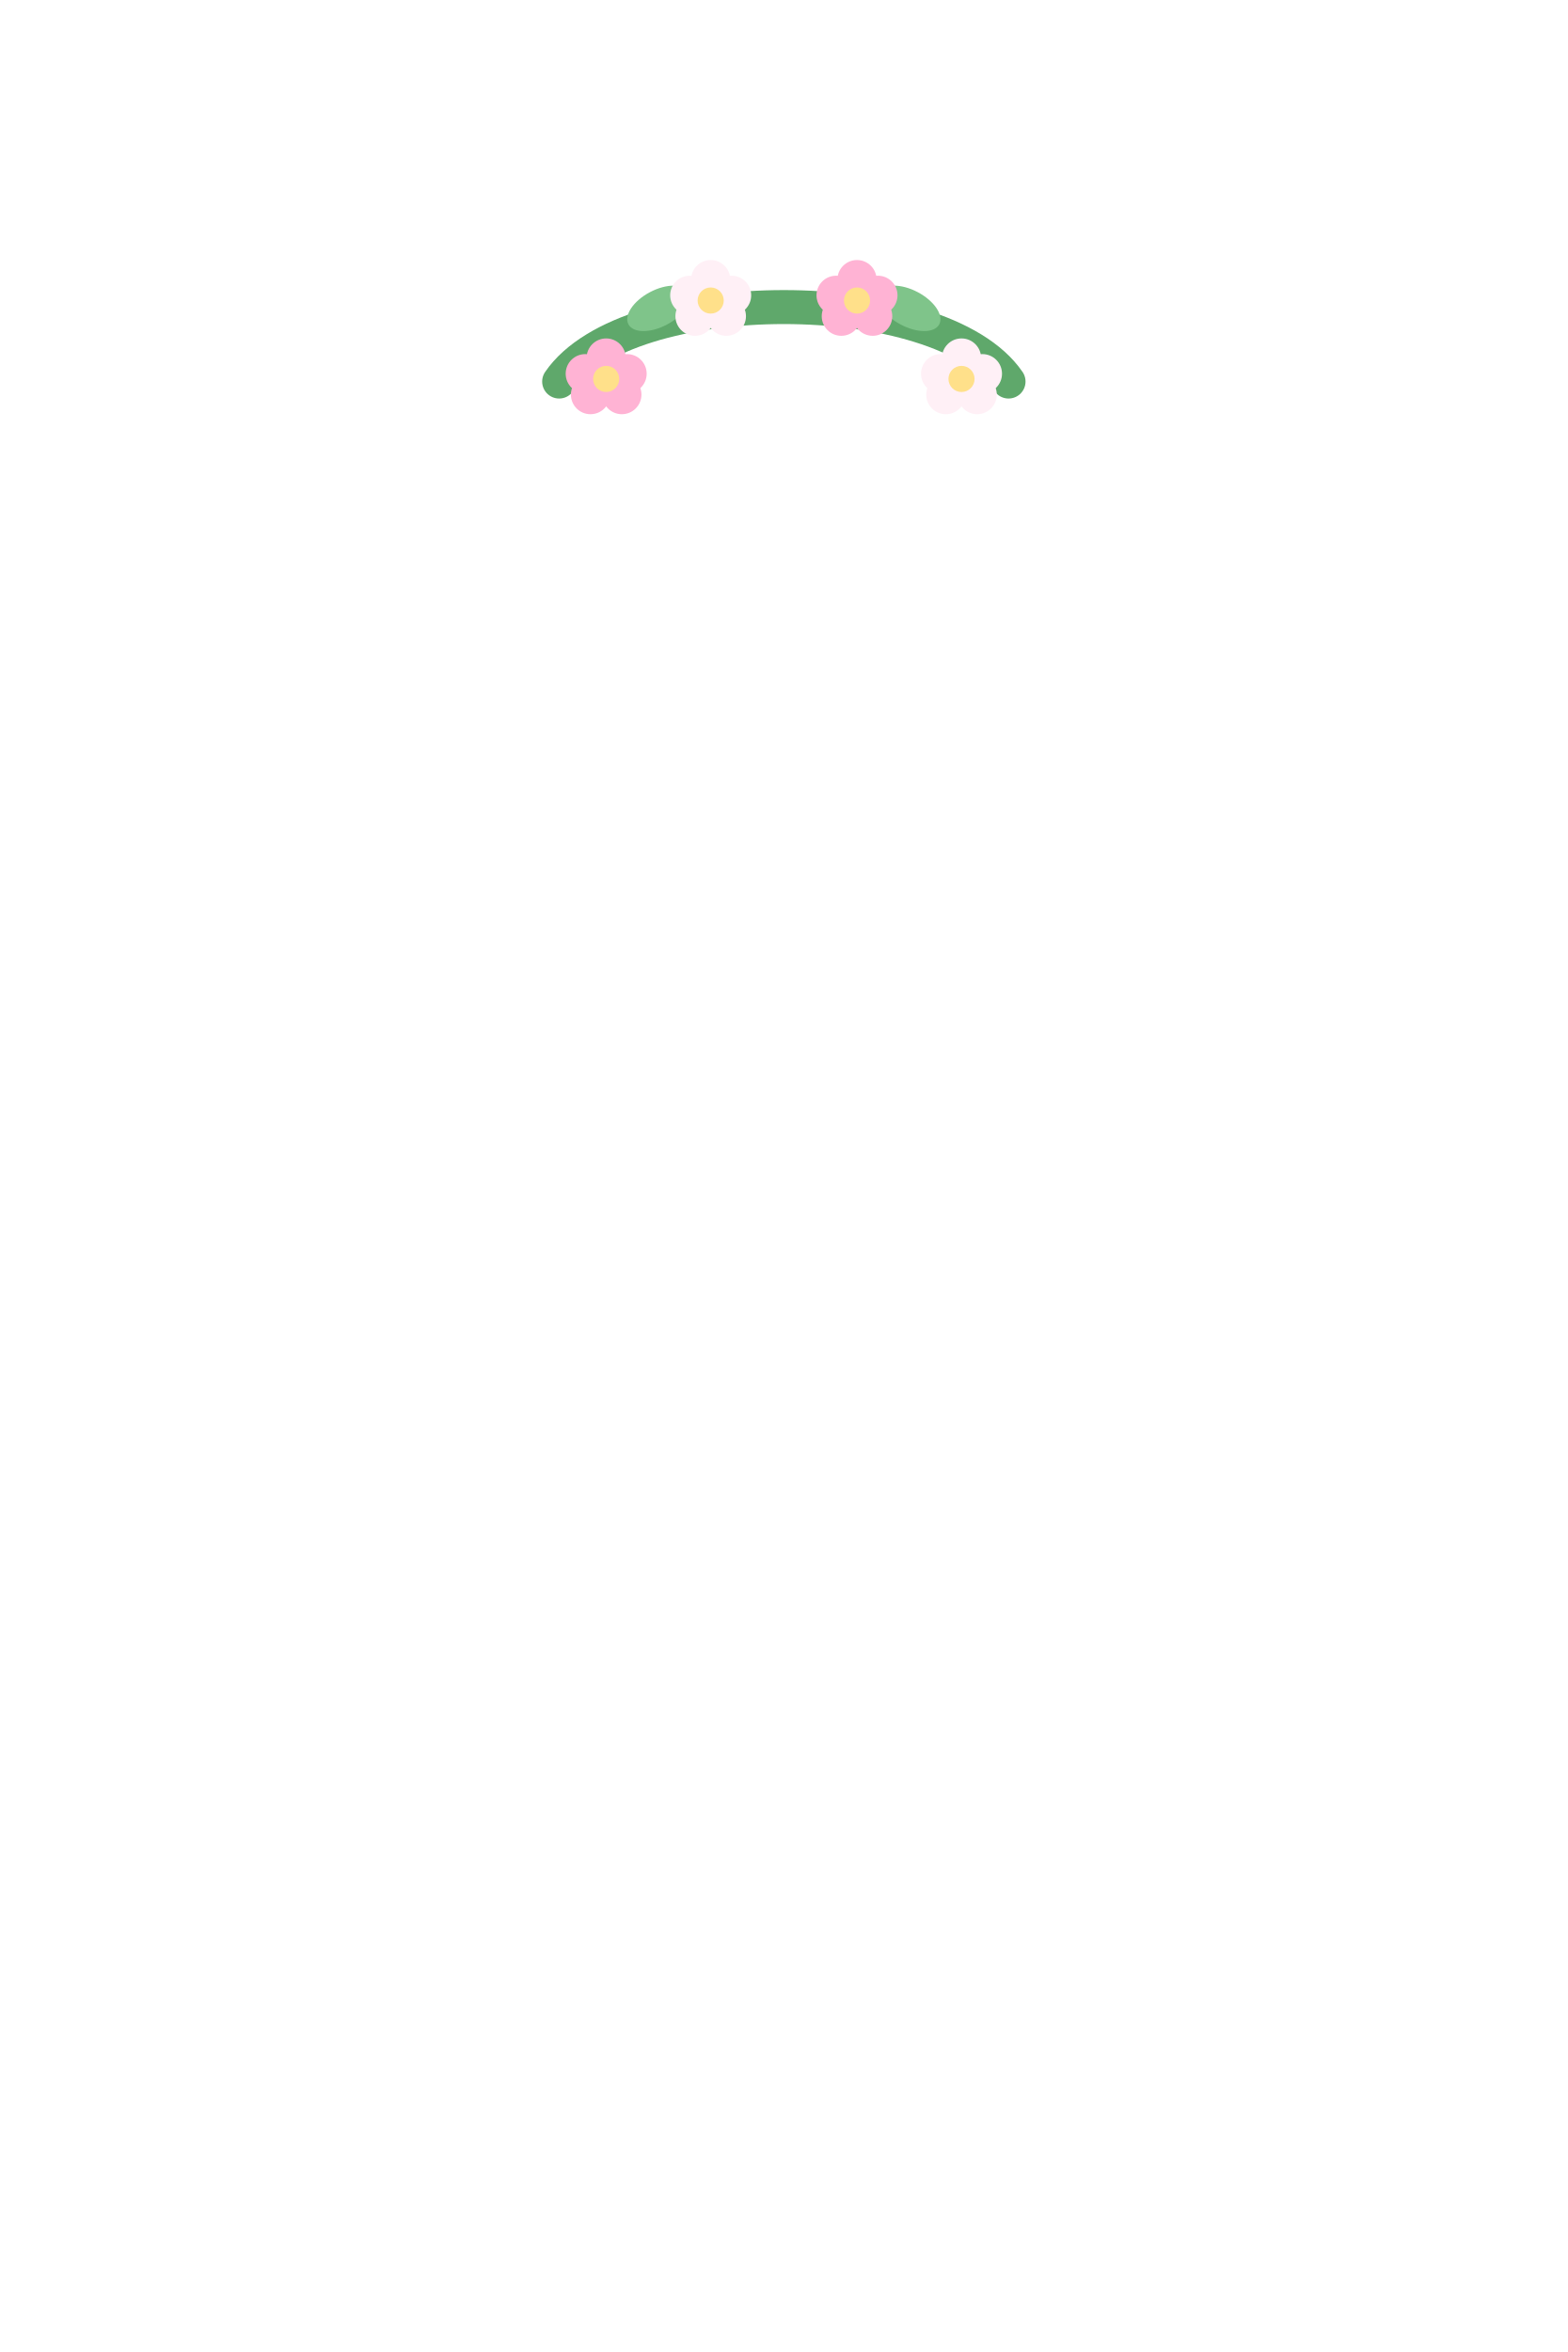
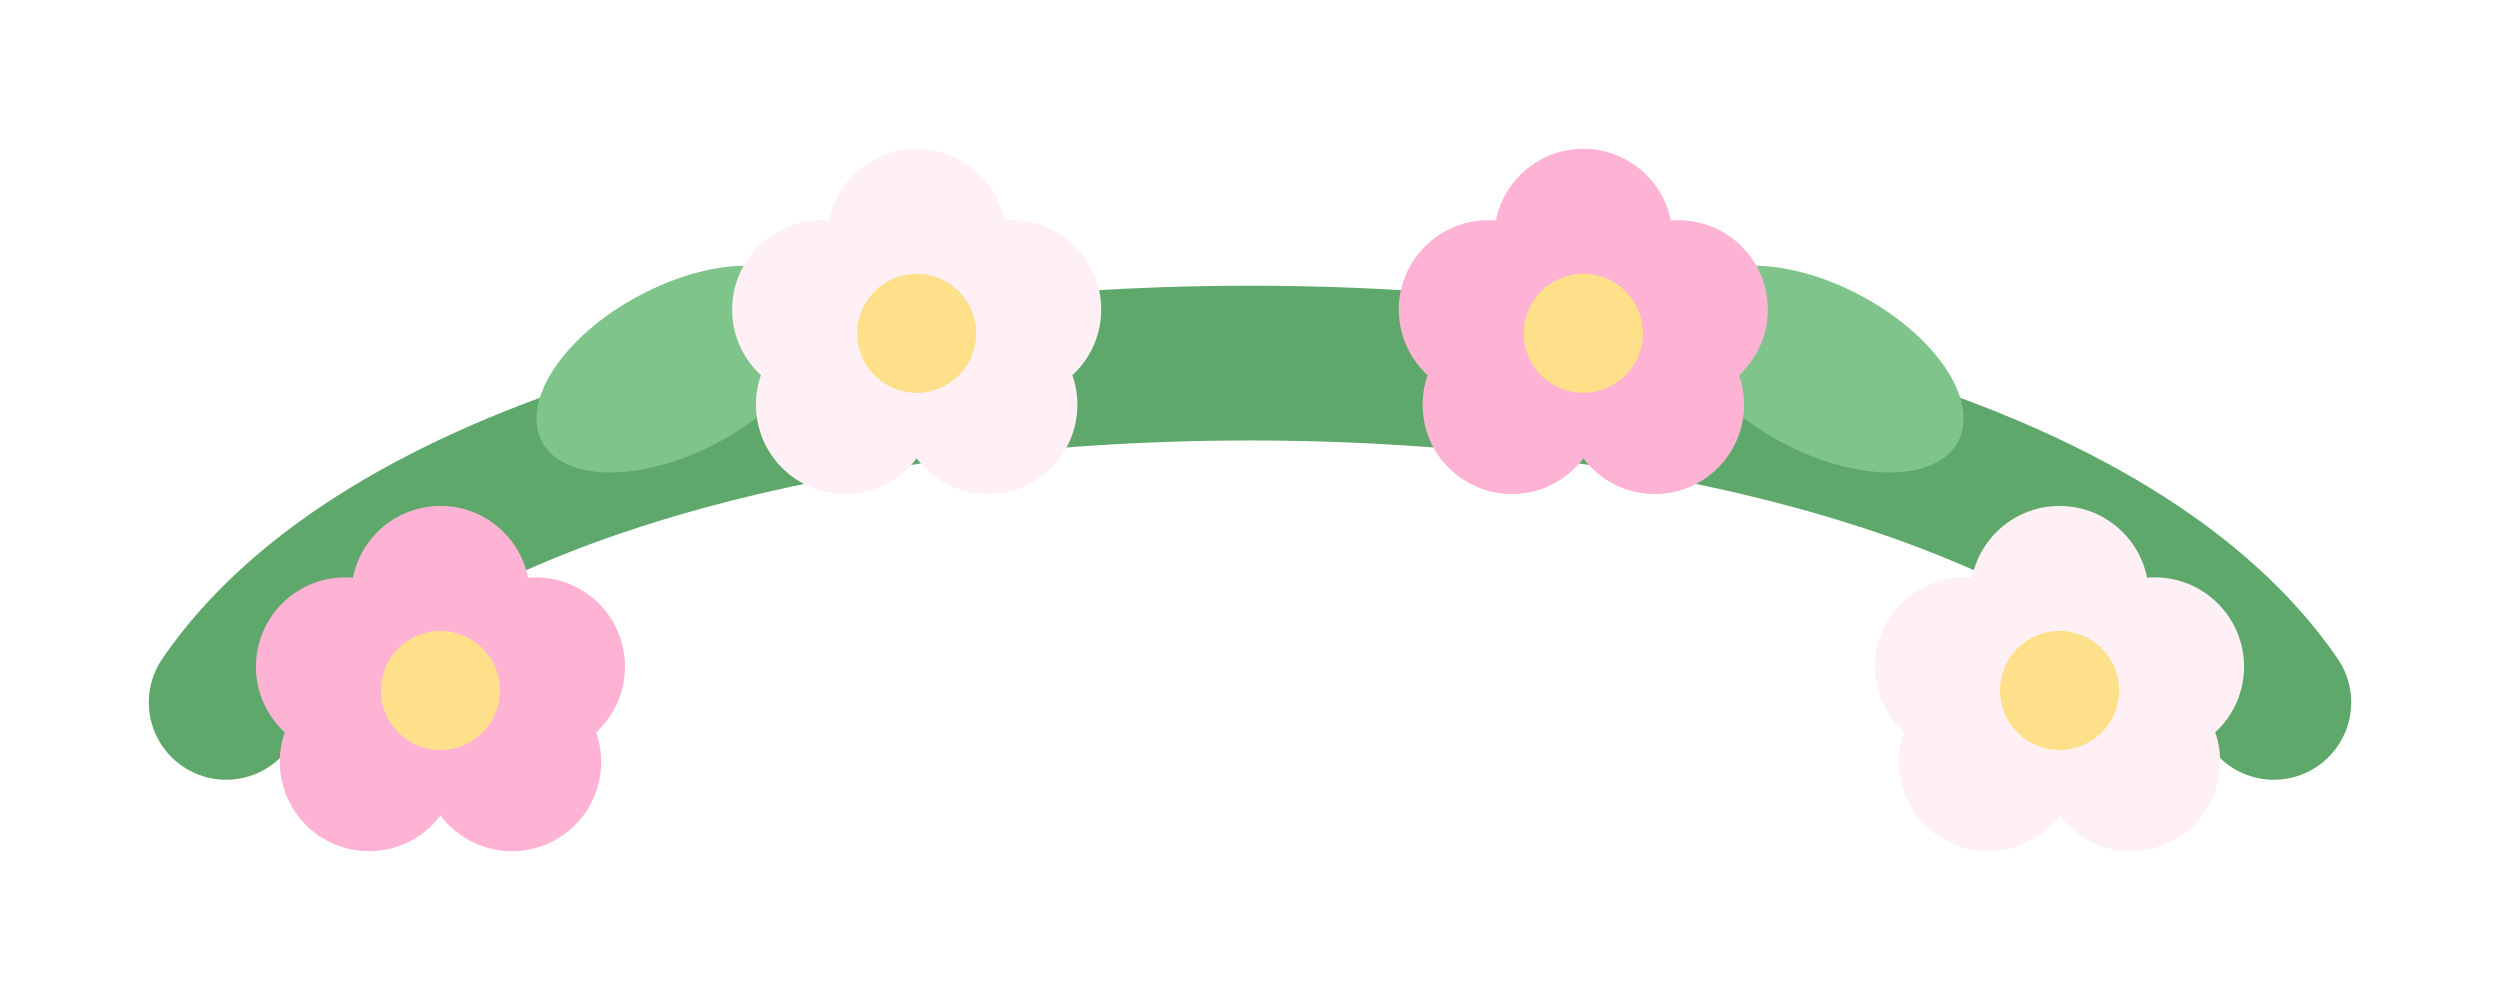
- <svg xmlns="http://www.w3.org/2000/svg" width="600" height="900" viewBox="0 0 600 900">
+ <svg xmlns="http://www.w3.org/2000/svg" width="210" height="84" viewBox="195 87 210 84">
  <path d="M214 146 C240 108 360 108 386 146" fill="none" stroke="#5fa86b" stroke-width="13" stroke-linecap="round" />
  <ellipse cx="252" cy="118" rx="13" ry="7" fill="#7fc48a" transform="rotate(-28 252 118)" />
  <ellipse cx="348" cy="118" rx="13" ry="7" fill="#7fc48a" transform="rotate(28 348 118)" />
  <circle cx="232" cy="137" r="7.5" fill="#ffb3d4" />
  <circle cx="224" cy="143" r="7.5" fill="#ffb3d4" />
  <circle cx="240" cy="143" r="7.5" fill="#ffb3d4" />
  <circle cx="226" cy="151" r="7.5" fill="#ffb3d4" />
  <circle cx="238" cy="151" r="7.5" fill="#ffb3d4" />
  <circle cx="232" cy="145" r="5" fill="#ffe08a" />
  <circle cx="272" cy="107" r="7.5" fill="#fff0f6" />
  <circle cx="264" cy="113" r="7.5" fill="#fff0f6" />
  <circle cx="280" cy="113" r="7.5" fill="#fff0f6" />
  <circle cx="266" cy="121" r="7.5" fill="#fff0f6" />
  <circle cx="278" cy="121" r="7.5" fill="#fff0f6" />
  <circle cx="272" cy="115" r="5" fill="#ffe08a" />
  <circle cx="328" cy="107" r="7.5" fill="#ffb3d4" />
  <circle cx="320" cy="113" r="7.5" fill="#ffb3d4" />
  <circle cx="336" cy="113" r="7.5" fill="#ffb3d4" />
  <circle cx="322" cy="121" r="7.5" fill="#ffb3d4" />
  <circle cx="334" cy="121" r="7.5" fill="#ffb3d4" />
  <circle cx="328" cy="115" r="5" fill="#ffe08a" />
  <circle cx="368" cy="137" r="7.5" fill="#fff0f6" />
  <circle cx="360" cy="143" r="7.5" fill="#fff0f6" />
  <circle cx="376" cy="143" r="7.5" fill="#fff0f6" />
  <circle cx="362" cy="151" r="7.5" fill="#fff0f6" />
  <circle cx="374" cy="151" r="7.5" fill="#fff0f6" />
  <circle cx="368" cy="145" r="5" fill="#ffe08a" />
</svg>
